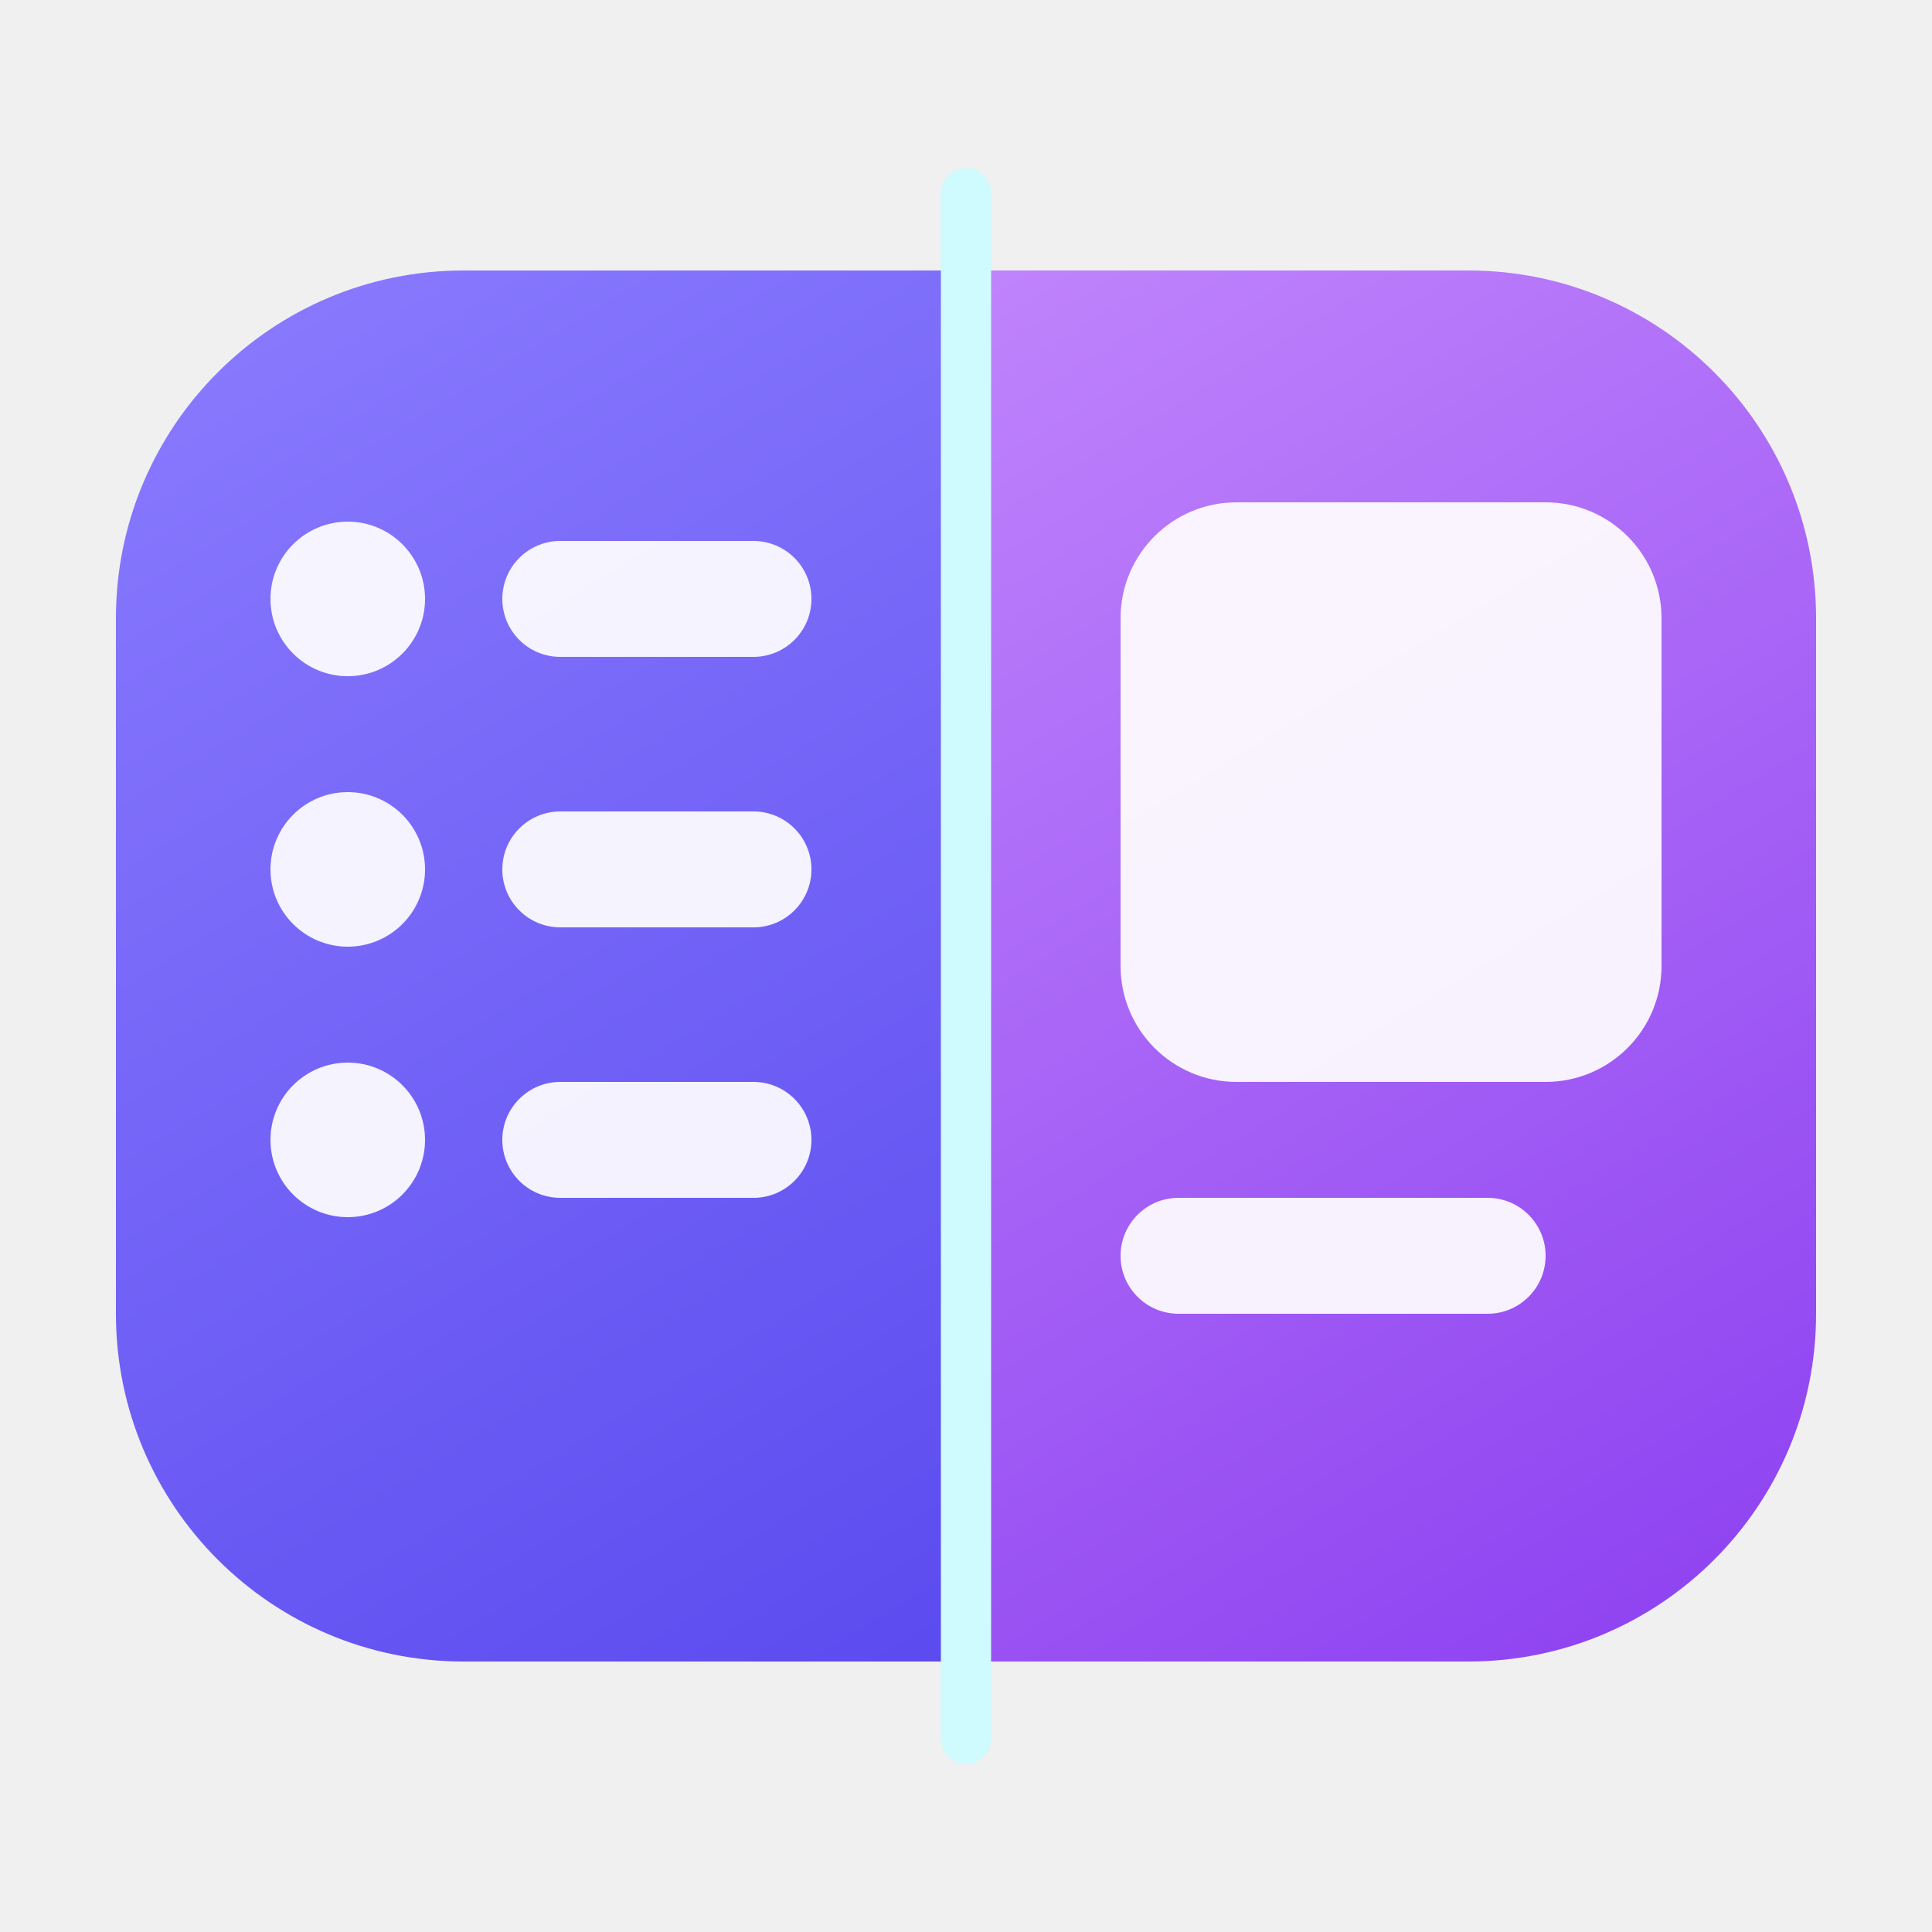
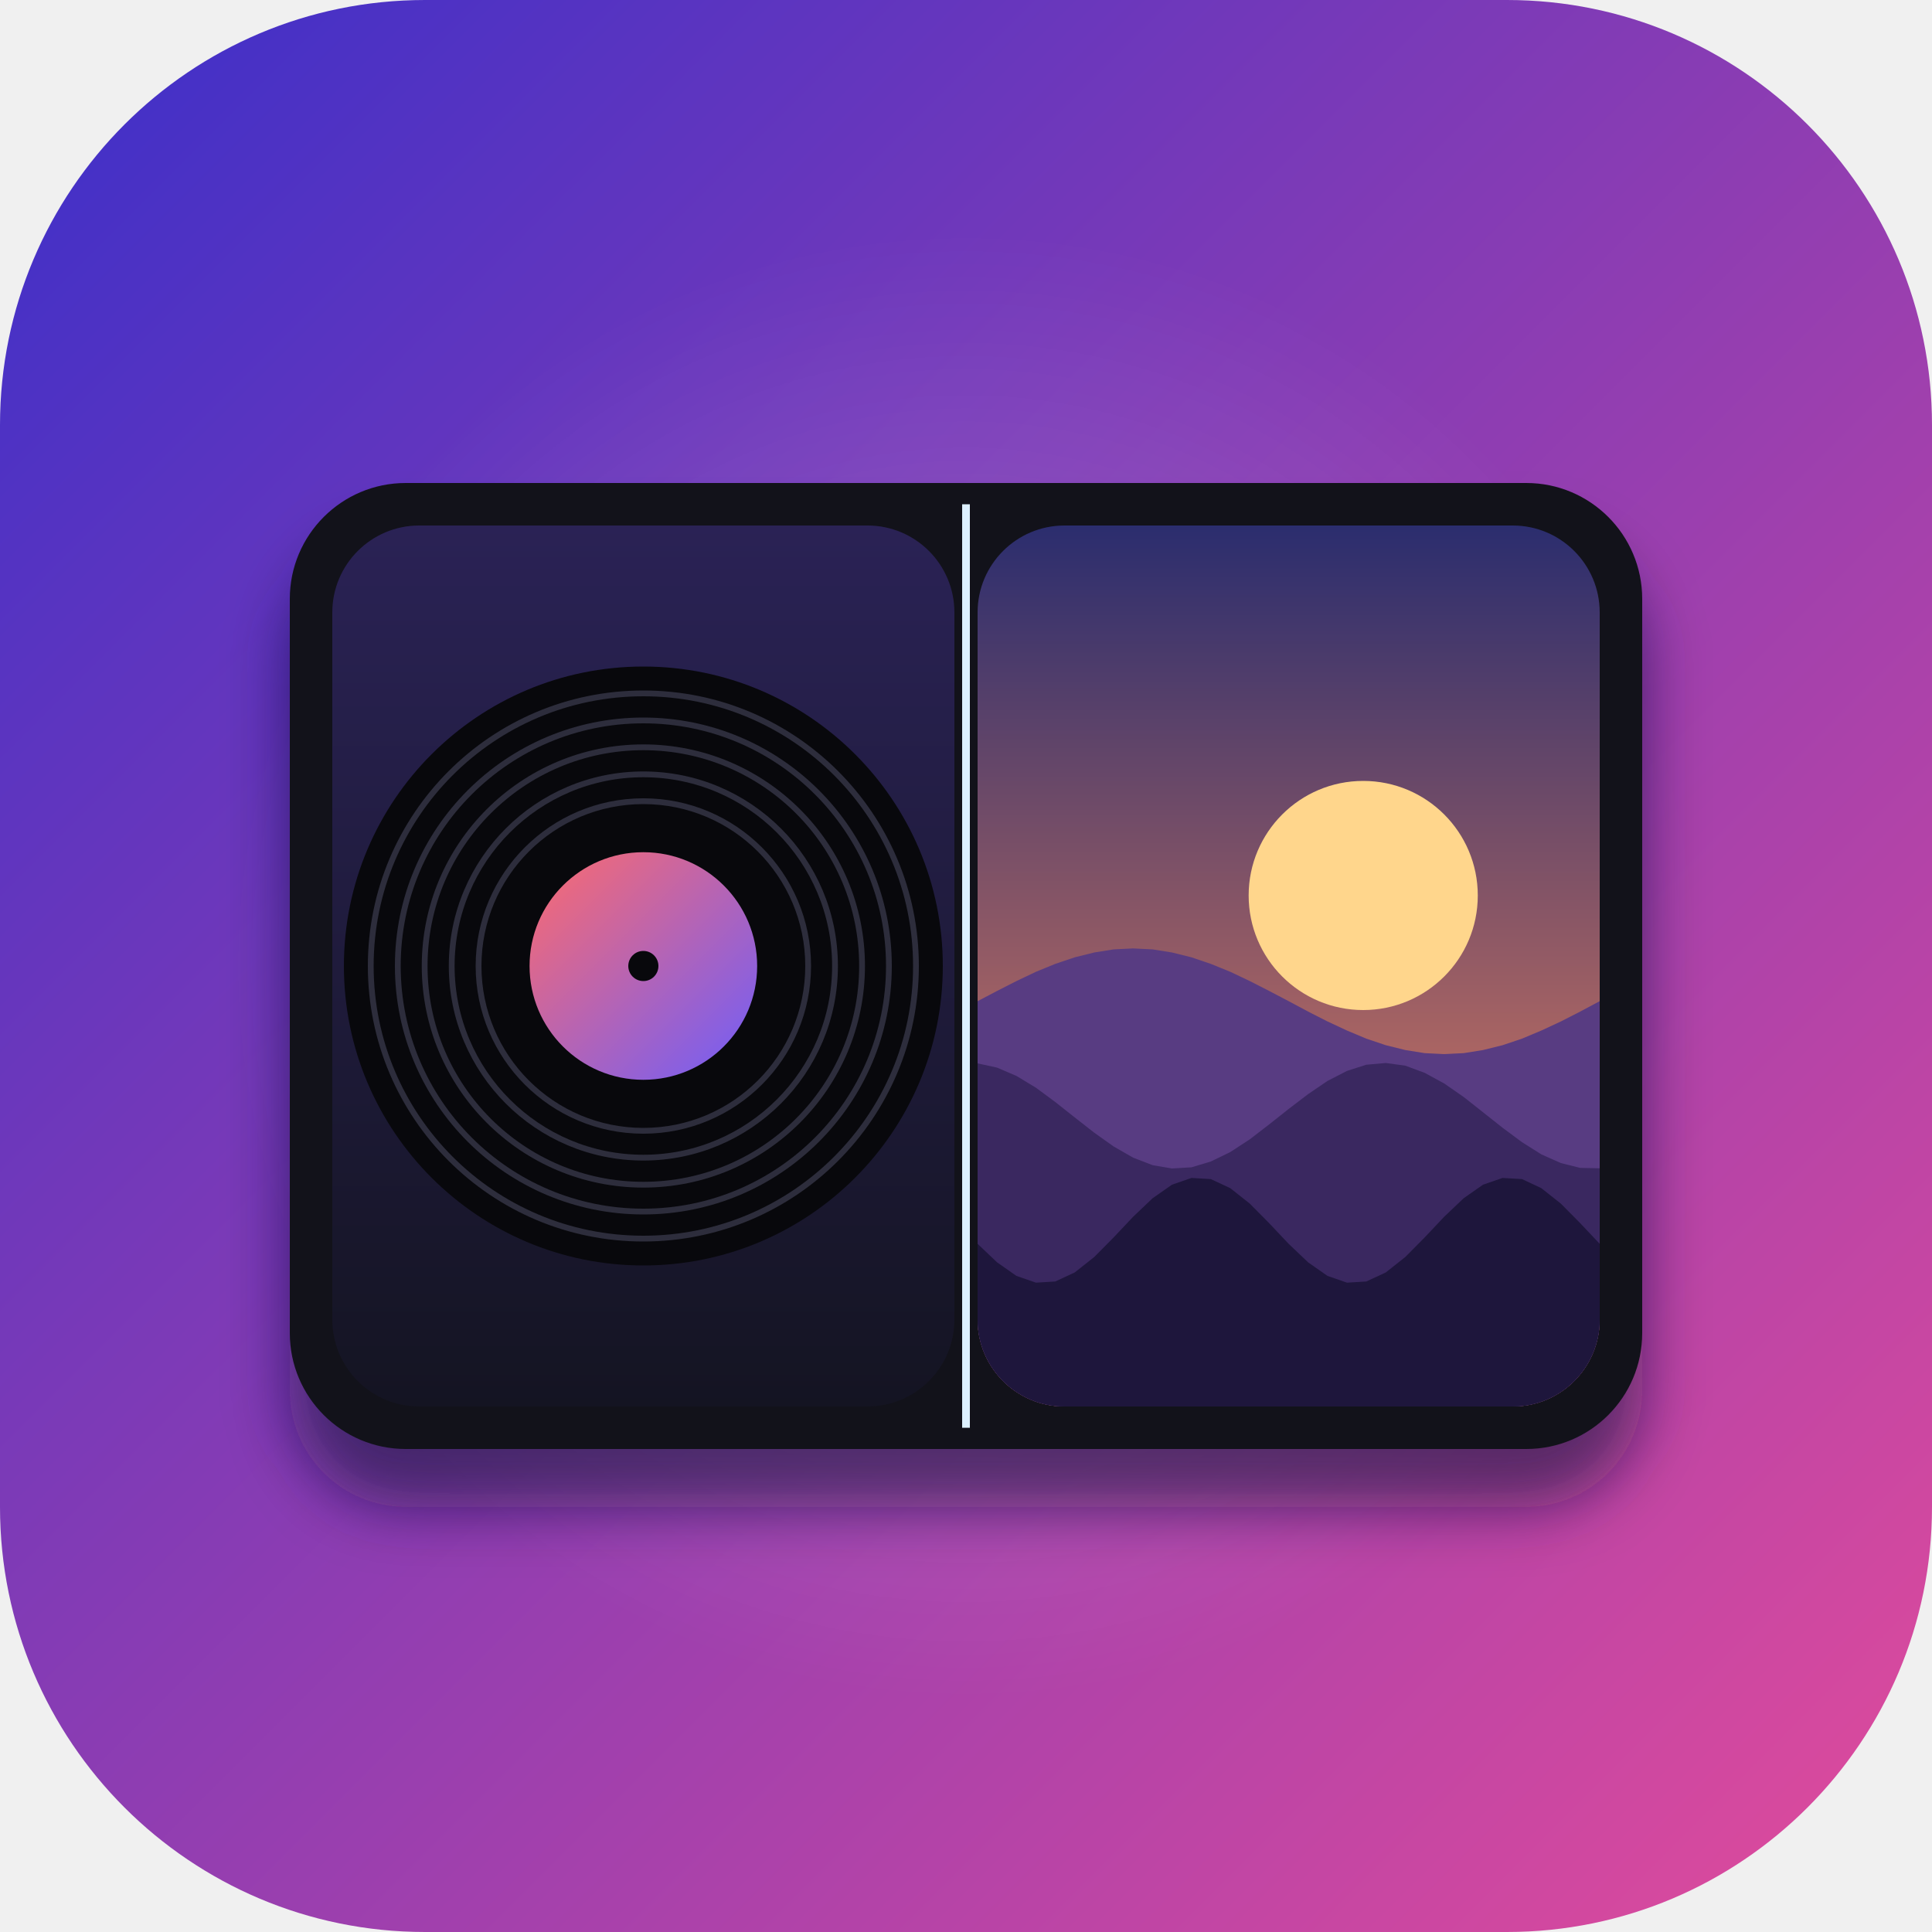
<svg xmlns="http://www.w3.org/2000/svg" viewBox="0 0 100 100" width="256" height="256">
  <defs>
-     <linearGradient id="lgA" x1="6" y1="14" x2="50" y2="86" gradientUnits="userSpaceOnUse">
-       <stop offset="0" stop-color="#8B7CFF" />
-       <stop offset="1" stop-color="#5B4BEF" />
+     <linearGradient id="lgBg" x1="0" y1="0" x2="100" y2="100" gradientUnits="userSpaceOnUse">
+       <stop offset="0" stop-color="#3B2FC9" />
+       <stop offset="1" stop-color="#E24B9B" />
    </linearGradient>
-     <linearGradient id="lgB" x1="50" y1="14" x2="94" y2="86" gradientUnits="userSpaceOnUse">
-       <stop offset="0" stop-color="#C084FC" />
-       <stop offset="1" stop-color="#8B3FF0" />
+     <radialGradient id="lgHalo" cx="50" cy="50" r="38" gradientUnits="userSpaceOnUse">
+       <stop offset="0" stop-color="#fff" stop-opacity=".22" />
+       <stop offset="1" stop-color="#fff" stop-opacity="0" />
+     </radialGradient>
+     <linearGradient id="lgLeft" x1="0" y1="27.2" x2="0" y2="72.8" gradientUnits="userSpaceOnUse">
+       <stop offset="0" stop-color="#2A2255" />
+       <stop offset="1" stop-color="#141422" />
    </linearGradient>
-     <clipPath id="lgBody">
-       <rect x="6" y="14" width="88" height="72" rx="18" />
+     <linearGradient id="lgSky" x1="0" y1="27.2" x2="0" y2="72.8" gradientUnits="userSpaceOnUse">
+       <stop offset="0" stop-color="#2B2D6E" />
+       <stop offset="1" stop-color="#FF8A5B" />
+     </linearGradient>
+     <linearGradient id="lgLabel" x1="27.3" y1="44" x2="39.3" y2="56" gradientUnits="userSpaceOnUse">
+       <stop offset="0" stop-color="#FF6B6B" />
+       <stop offset="1" stop-color="#6D5DFC" />
+     </linearGradient>
+     <clipPath id="lgIcon">
+       <rect width="100" height="100" rx="22" />
    </clipPath>
-     <filter id="lgGlow" x="-100%" y="-20%" width="300%" height="140%">
-       <feGaussianBlur stdDeviation="2.2" />
+     <clipPath id="lgRight">
+       <rect x="50.6" y="27.2" width="32.2" height="45.6" rx="4.5" />
+     </clipPath>
+     <filter id="lgBlur" x="-50%" y="-50%" width="200%" height="200%">
+       <feGaussianBlur stdDeviation="1.6" />
+     </filter>
+     <filter id="lgGlow" x="-400%" y="-10%" width="900%" height="120%">
+       <feGaussianBlur stdDeviation="1.2" />
    </filter>
  </defs>
-   <g clip-path="url(#lgBody)">
-     <rect x="6" y="14" width="44" height="72" fill="url(#lgA)" />
-     <rect x="50" y="14" width="44" height="72" fill="url(#lgB)" />
-     <g fill="#fff" fill-opacity=".92">
-       <circle cx="18" cy="31" r="4" />
-       <rect x="26" y="28" width="16" height="6" rx="3" />
-       <circle cx="18" cy="45" r="4" />
-       <rect x="26" y="42" width="16" height="6" rx="3" />
-       <circle cx="18" cy="59" r="4" />
-       <rect x="26" y="56" width="16" height="6" rx="3" />
-       <rect x="58" y="26" width="28" height="30" rx="6" />
-       <rect x="58" y="62" width="22" height="6" rx="3" />
+   <g clip-path="url(#lgIcon)">
+     <rect width="100" height="100" fill="url(#lgBg)" />
+     <rect width="100" height="100" fill="url(#lgHalo)" />
+     <rect x="15" y="28" width="70" height="50" rx="6" fill="#140A3C" fill-opacity=".6" filter="url(#lgBlur)" />
+     <rect x="15" y="25" width="70" height="50" rx="6" fill="#12121A" />
+     <rect x="17.2" y="27.2" width="32.2" height="45.6" rx="4.5" fill="url(#lgLeft)" />
+     <circle cx="33.3" cy="50" r="15.5" fill="#08080C" />
+     <g fill="none" stroke="#2D2D3C" stroke-width=".3">
+       <circle cx="33.3" cy="50" r="8.53" />
+       <circle cx="33.3" cy="50" r="9.92" />
+       <circle cx="33.3" cy="50" r="11.32" />
+       <circle cx="33.3" cy="50" r="12.71" />
+       <circle cx="33.3" cy="50" r="14.11" />
    </g>
+     <circle cx="33.3" cy="50" r="5.89" fill="url(#lgLabel)" />
+     <circle cx="33.3" cy="50" r="0.78" fill="#08080C" />
+     <g clip-path="url(#lgRight)">
+       <rect x="50.6" y="27.2" width="32.2" height="45.6" fill="url(#lgSky)" />
+       <circle cx="70.56" cy="46.35" r="5.93" fill="#FFD68C" />
+       <path d="M50.6 72.8 L50.6 51.82 L51.61 51.29 L52.61 50.78 L53.62 50.3 L54.62 49.89 L55.63 49.55 L56.64 49.3 L57.64 49.14 L58.65 49.09 L59.66 49.14 L60.66 49.3 L61.67 49.55 L62.67 49.89 L63.68 50.3 L64.69 50.78 L65.69 51.29 L66.7 51.82 L67.71 52.36 L68.71 52.87 L69.72 53.34 L70.72 53.76 L71.73 54.1 L72.74 54.35 L73.74 54.51 L74.75 54.56 L75.76 54.51 L76.76 54.35 L77.77 54.1 L78.78 53.76 L79.78 53.34 L80.79 52.87 L81.79 52.36 L82.8 51.82 L82.8 72.8Z" fill="#583C82" />
+       <path d="M50.6 72.8 L50.6 55.04 L51.61 55.26 L52.61 55.69 L53.62 56.3 L54.62 57.04 L55.63 57.84 L56.64 58.63 L57.64 59.34 L58.65 59.92 L59.66 60.31 L60.66 60.48 L61.67 60.42 L62.67 60.12 L63.68 59.63 L64.69 58.97 L65.69 58.2 L66.7 57.4 L67.71 56.63 L68.71 55.95 L69.72 55.43 L70.72 55.11 L71.73 55.02 L72.74 55.16 L73.74 55.53 L74.75 56.08 L75.76 56.78 L76.76 57.57 L77.77 58.37 L78.78 59.12 L79.78 59.75 L80.79 60.2 L81.79 60.45 L82.8 60.47 L82.8 72.8Z" fill="#3A2860" />
+       <path d="M50.6 72.8 L50.6 64.38 L51.61 65.34 L52.61 66.04 L53.62 66.39 L54.62 66.33 L55.63 65.86 L56.64 65.06 L57.64 64.05 L58.65 62.98 L59.66 62.02 L60.66 61.32 L61.67 60.97 L62.67 61.03 L63.68 61.5 L64.69 62.3 L65.69 63.31 L66.7 64.38 L67.71 65.34 L68.71 66.04 L69.72 66.39 L70.72 66.33 L71.73 65.86 L72.74 65.06 L73.74 64.05 L74.75 62.98 L75.76 62.02 L76.76 61.32 L77.77 60.97 L78.78 61.03 L79.78 61.5 L80.79 62.3 L81.79 63.31 L82.8 64.38 L82.8 72.8Z" fill="#1E163C" />
+     </g>
+     <line x1="50" y1="21" x2="50" y2="79" stroke="#8CC8FF" stroke-width="1.2" filter="url(#lgGlow)" />
+     <line x1="50" y1="26.1" x2="50" y2="73.9" stroke="#DCF0FF" stroke-width=".4" />
  </g>
-   <line x1="50" y1="10" x2="50" y2="90" stroke="#22D3EE" stroke-opacity=".65" stroke-width="7" filter="url(#lgGlow)" />
-   <line x1="50" y1="10" x2="50" y2="90" stroke="#CFFAFE" stroke-width="2.6" stroke-linecap="round" />
</svg>
